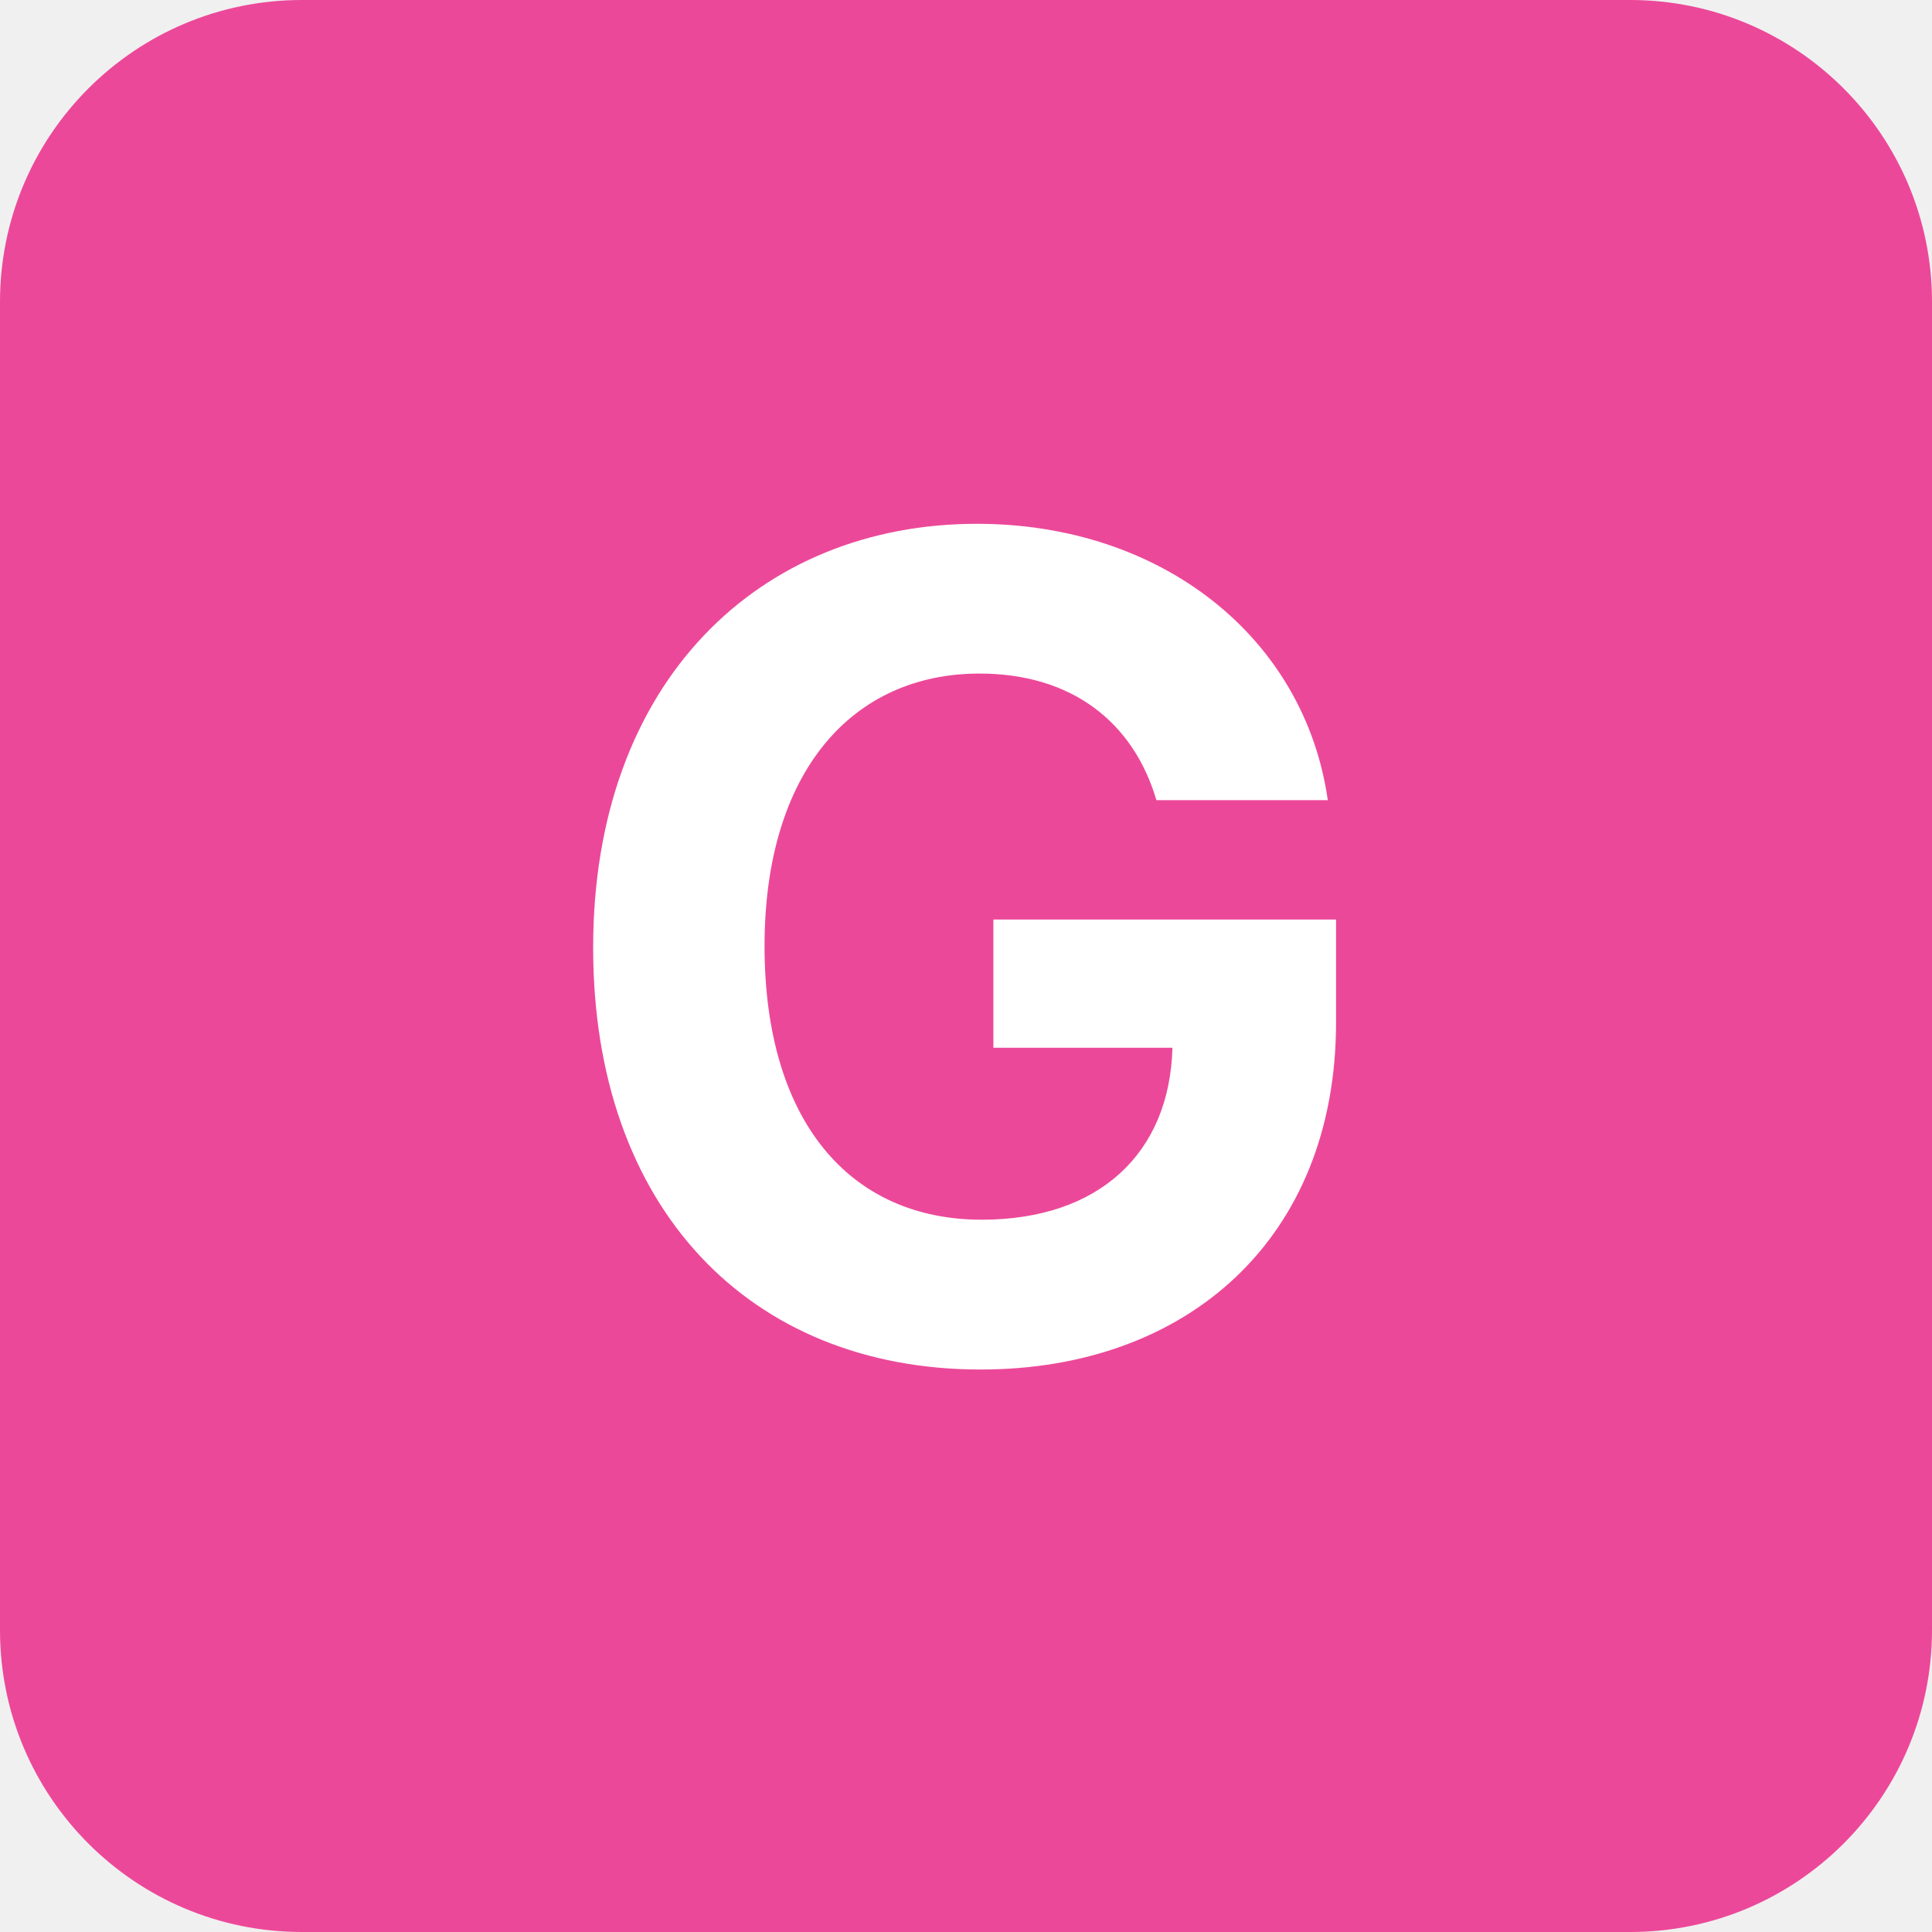
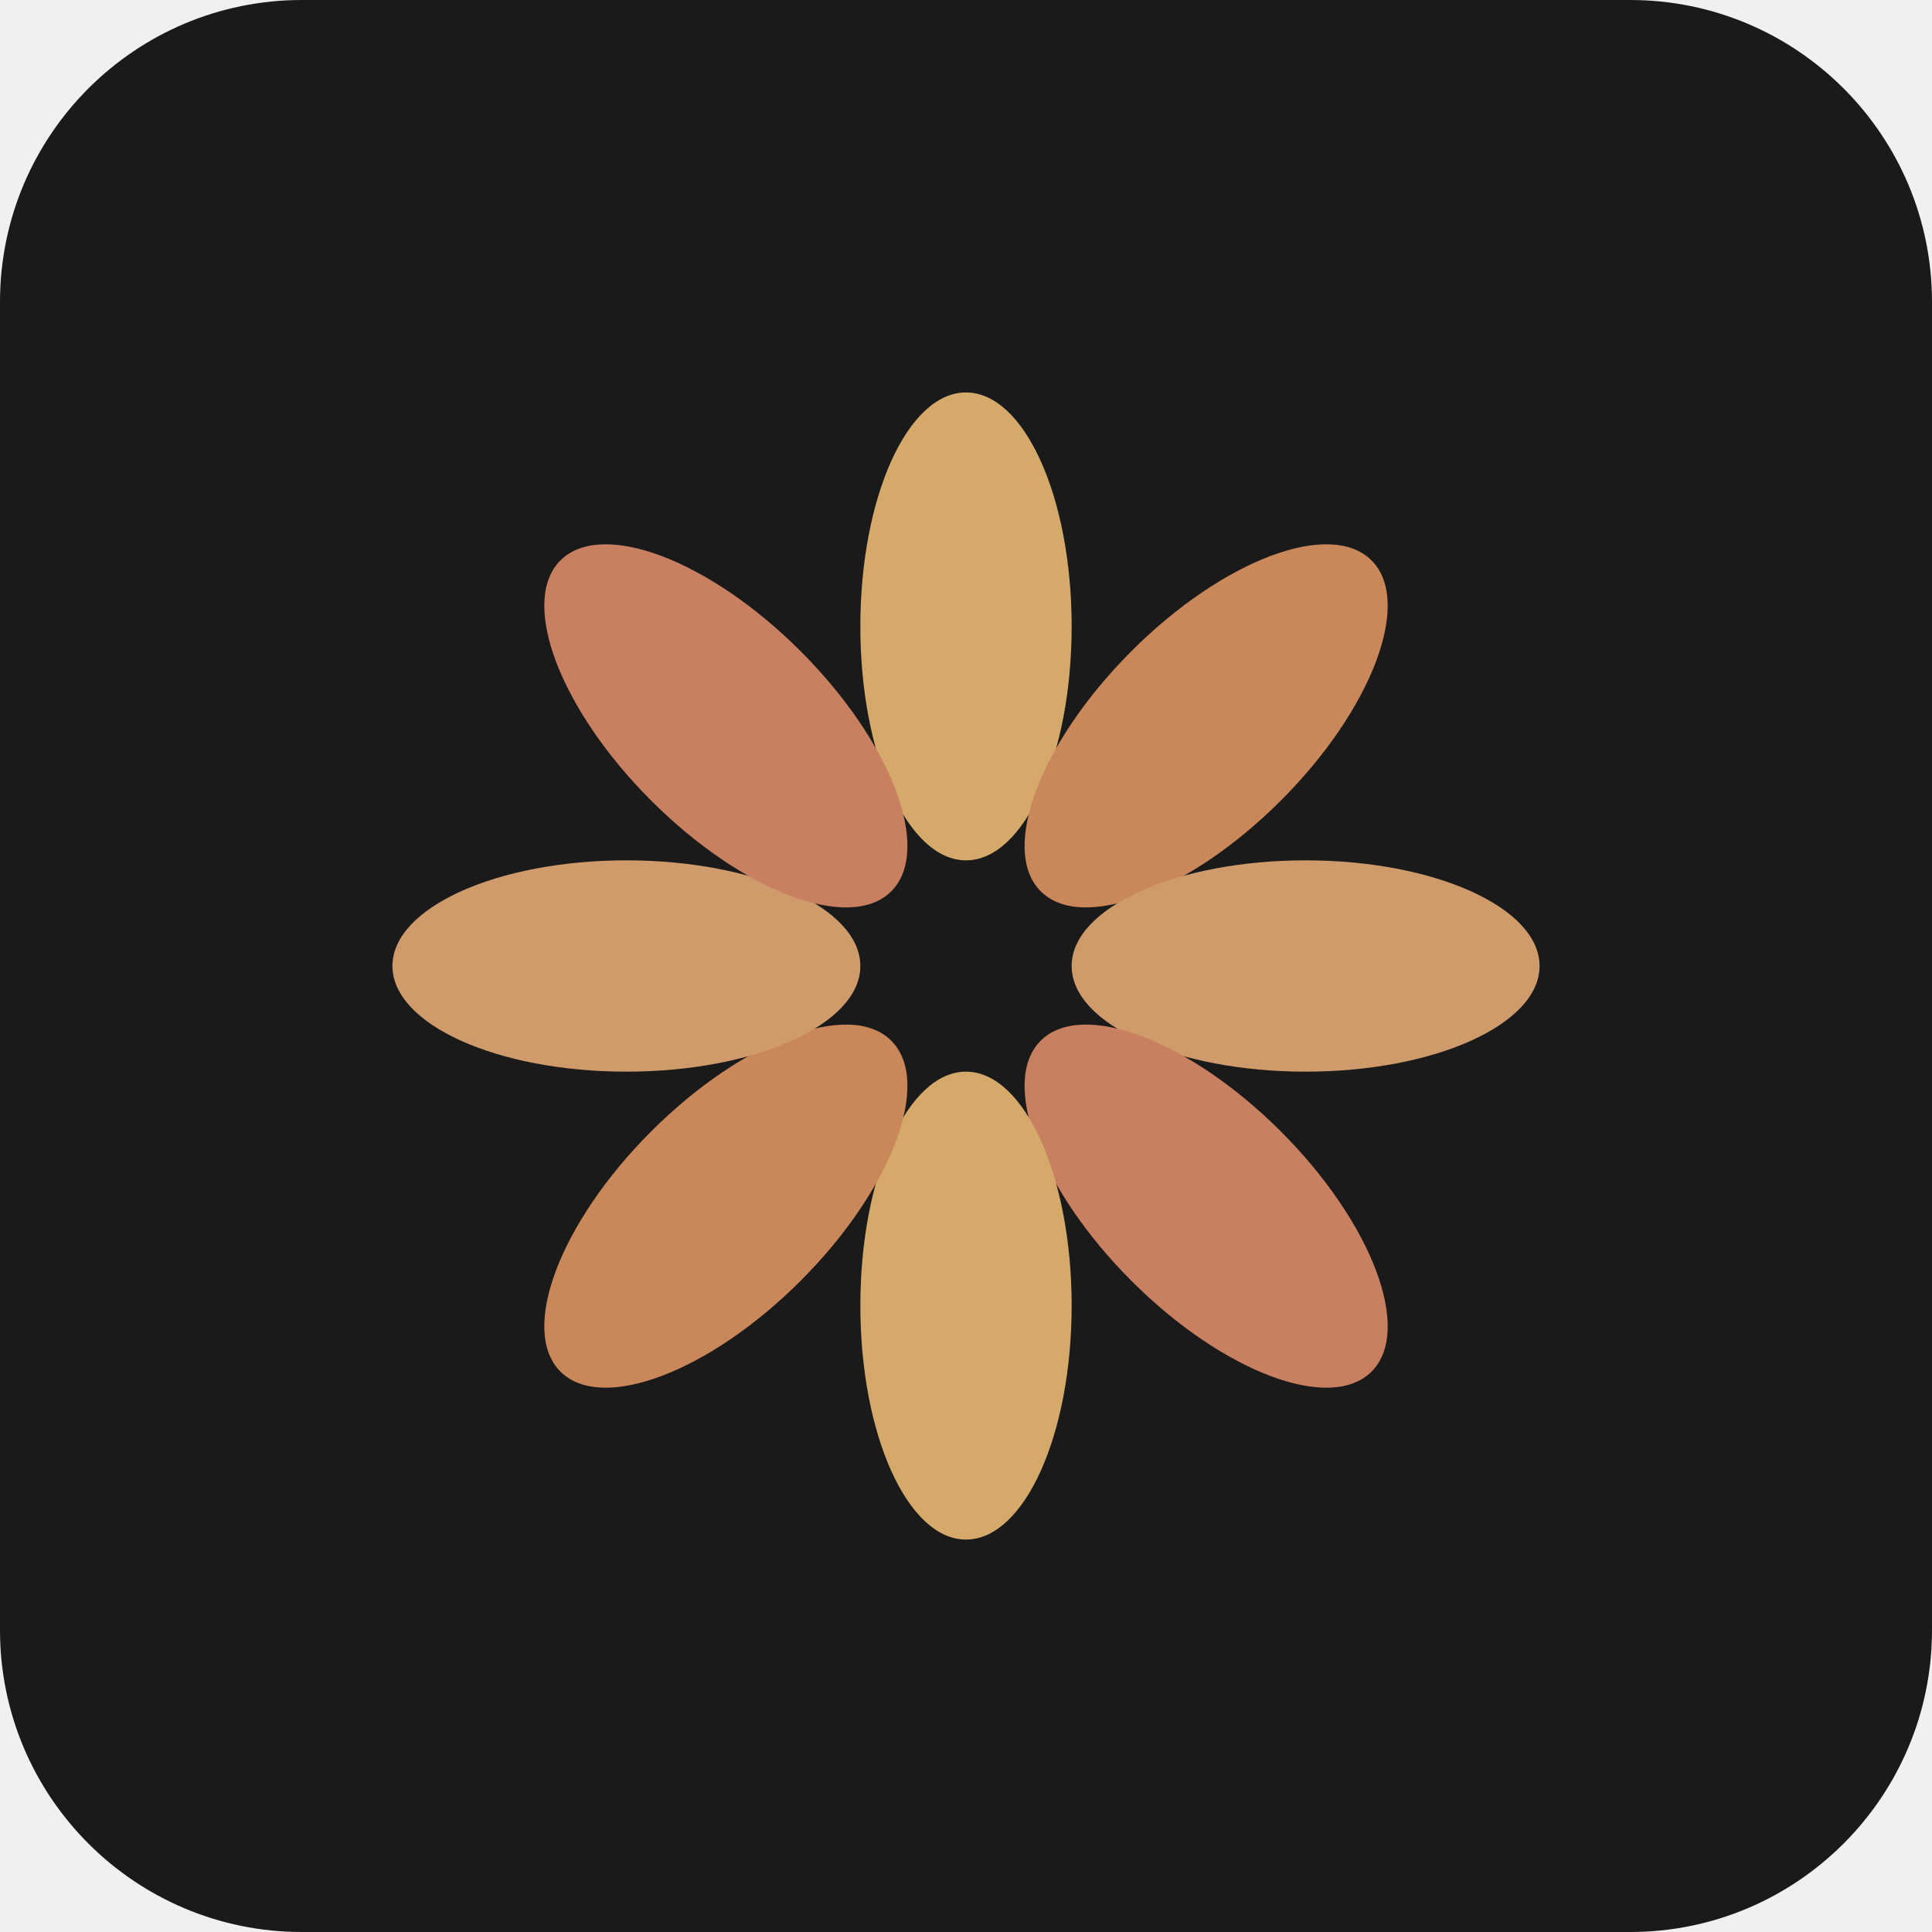
<svg xmlns="http://www.w3.org/2000/svg" viewBox="0 0 512 512">
-   <rect width="512" height="512" rx="80" fill="#ec4899" />
-   <text x="256" y="360" font-family="system-ui, -apple-system, sans-serif" font-size="300" font-weight="700" text-anchor="middle" fill="white">G</text>
+   <rect width="512" height="512" rx="80" fill="#1a1a1a" />
+   <g transform="translate(256,256)">
+     <ellipse cx="0" cy="-90" rx="28" ry="62" fill="#D4A96A" transform="rotate(0)" />
+     <ellipse cx="0" cy="-90" rx="28" ry="62" fill="#C9875A" transform="rotate(45)" />
+     <ellipse cx="0" cy="-90" rx="28" ry="62" fill="#CF9B6B" transform="rotate(90)" />
+     <ellipse cx="0" cy="-90" rx="28" ry="62" fill="#C98060" transform="rotate(135)" />
+     <ellipse cx="0" cy="-90" rx="28" ry="62" fill="#D4A96A" transform="rotate(180)" />
+     <ellipse cx="0" cy="-90" rx="28" ry="62" fill="#C9875A" transform="rotate(225)" />
+     <ellipse cx="0" cy="-90" rx="28" ry="62" fill="#CF9B6B" transform="rotate(270)" />
+     <ellipse cx="0" cy="-90" rx="28" ry="62" fill="#C98060" transform="rotate(315)" />
+   </g>
</svg>
